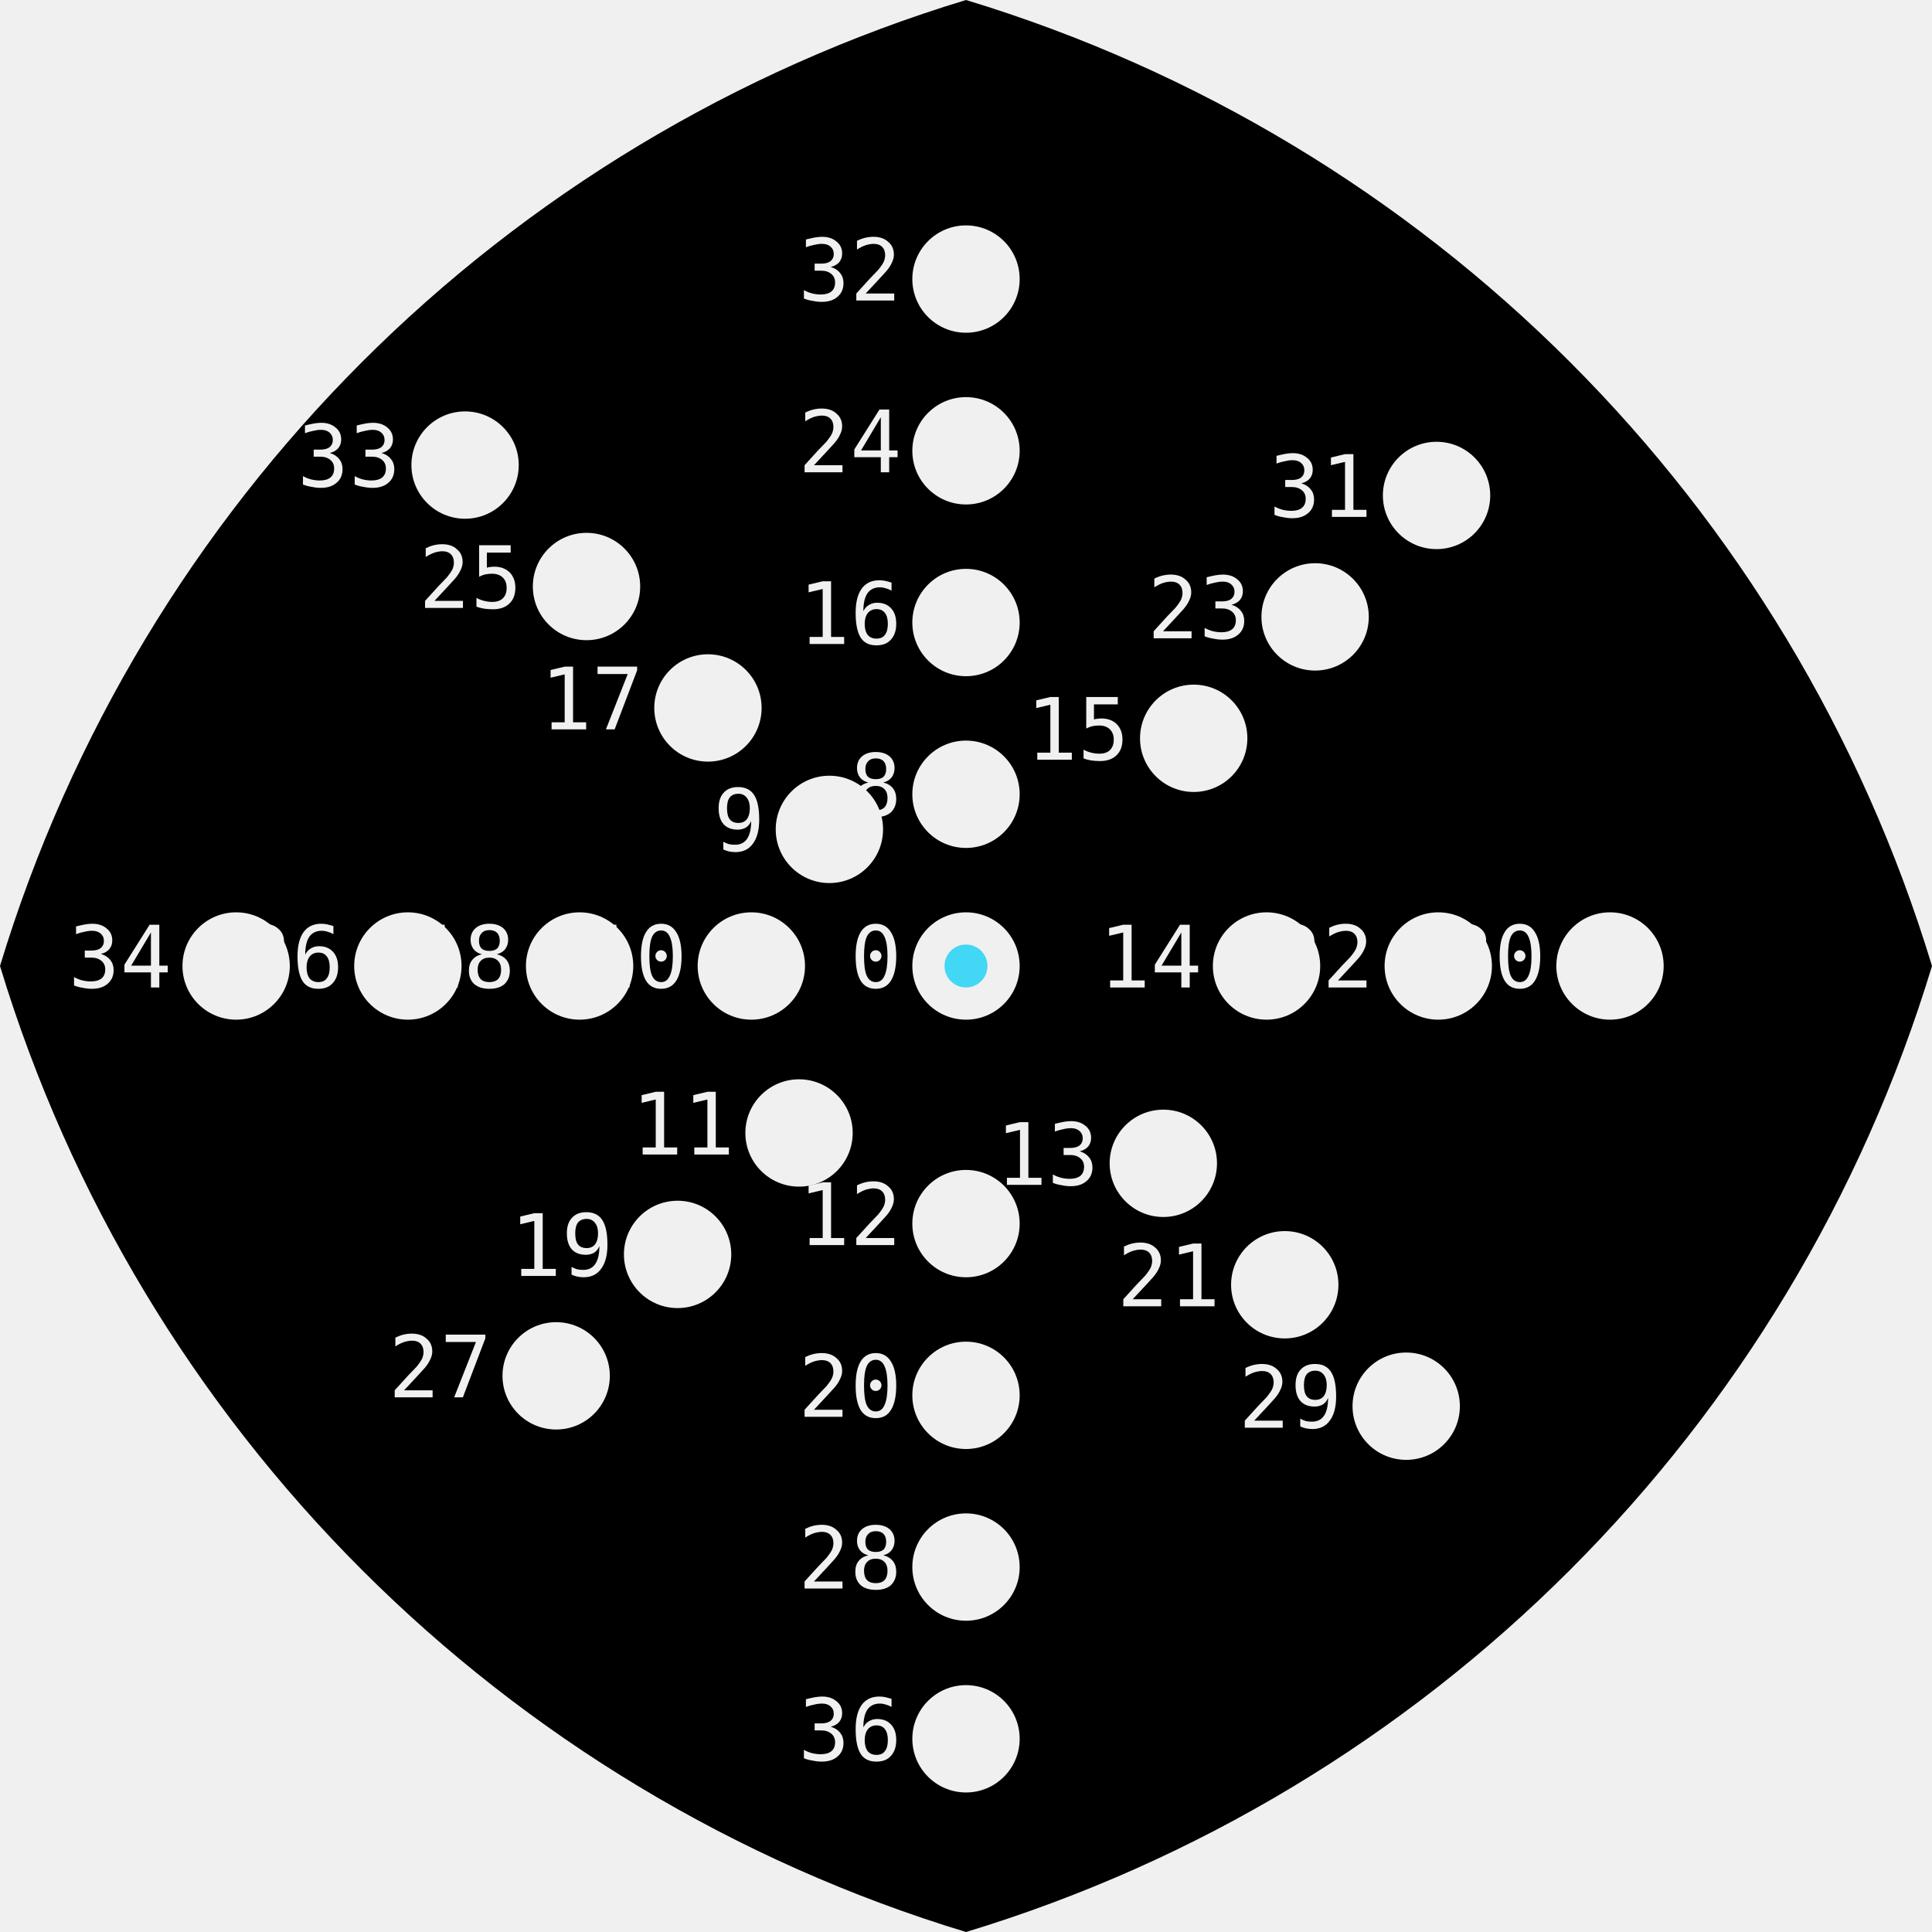
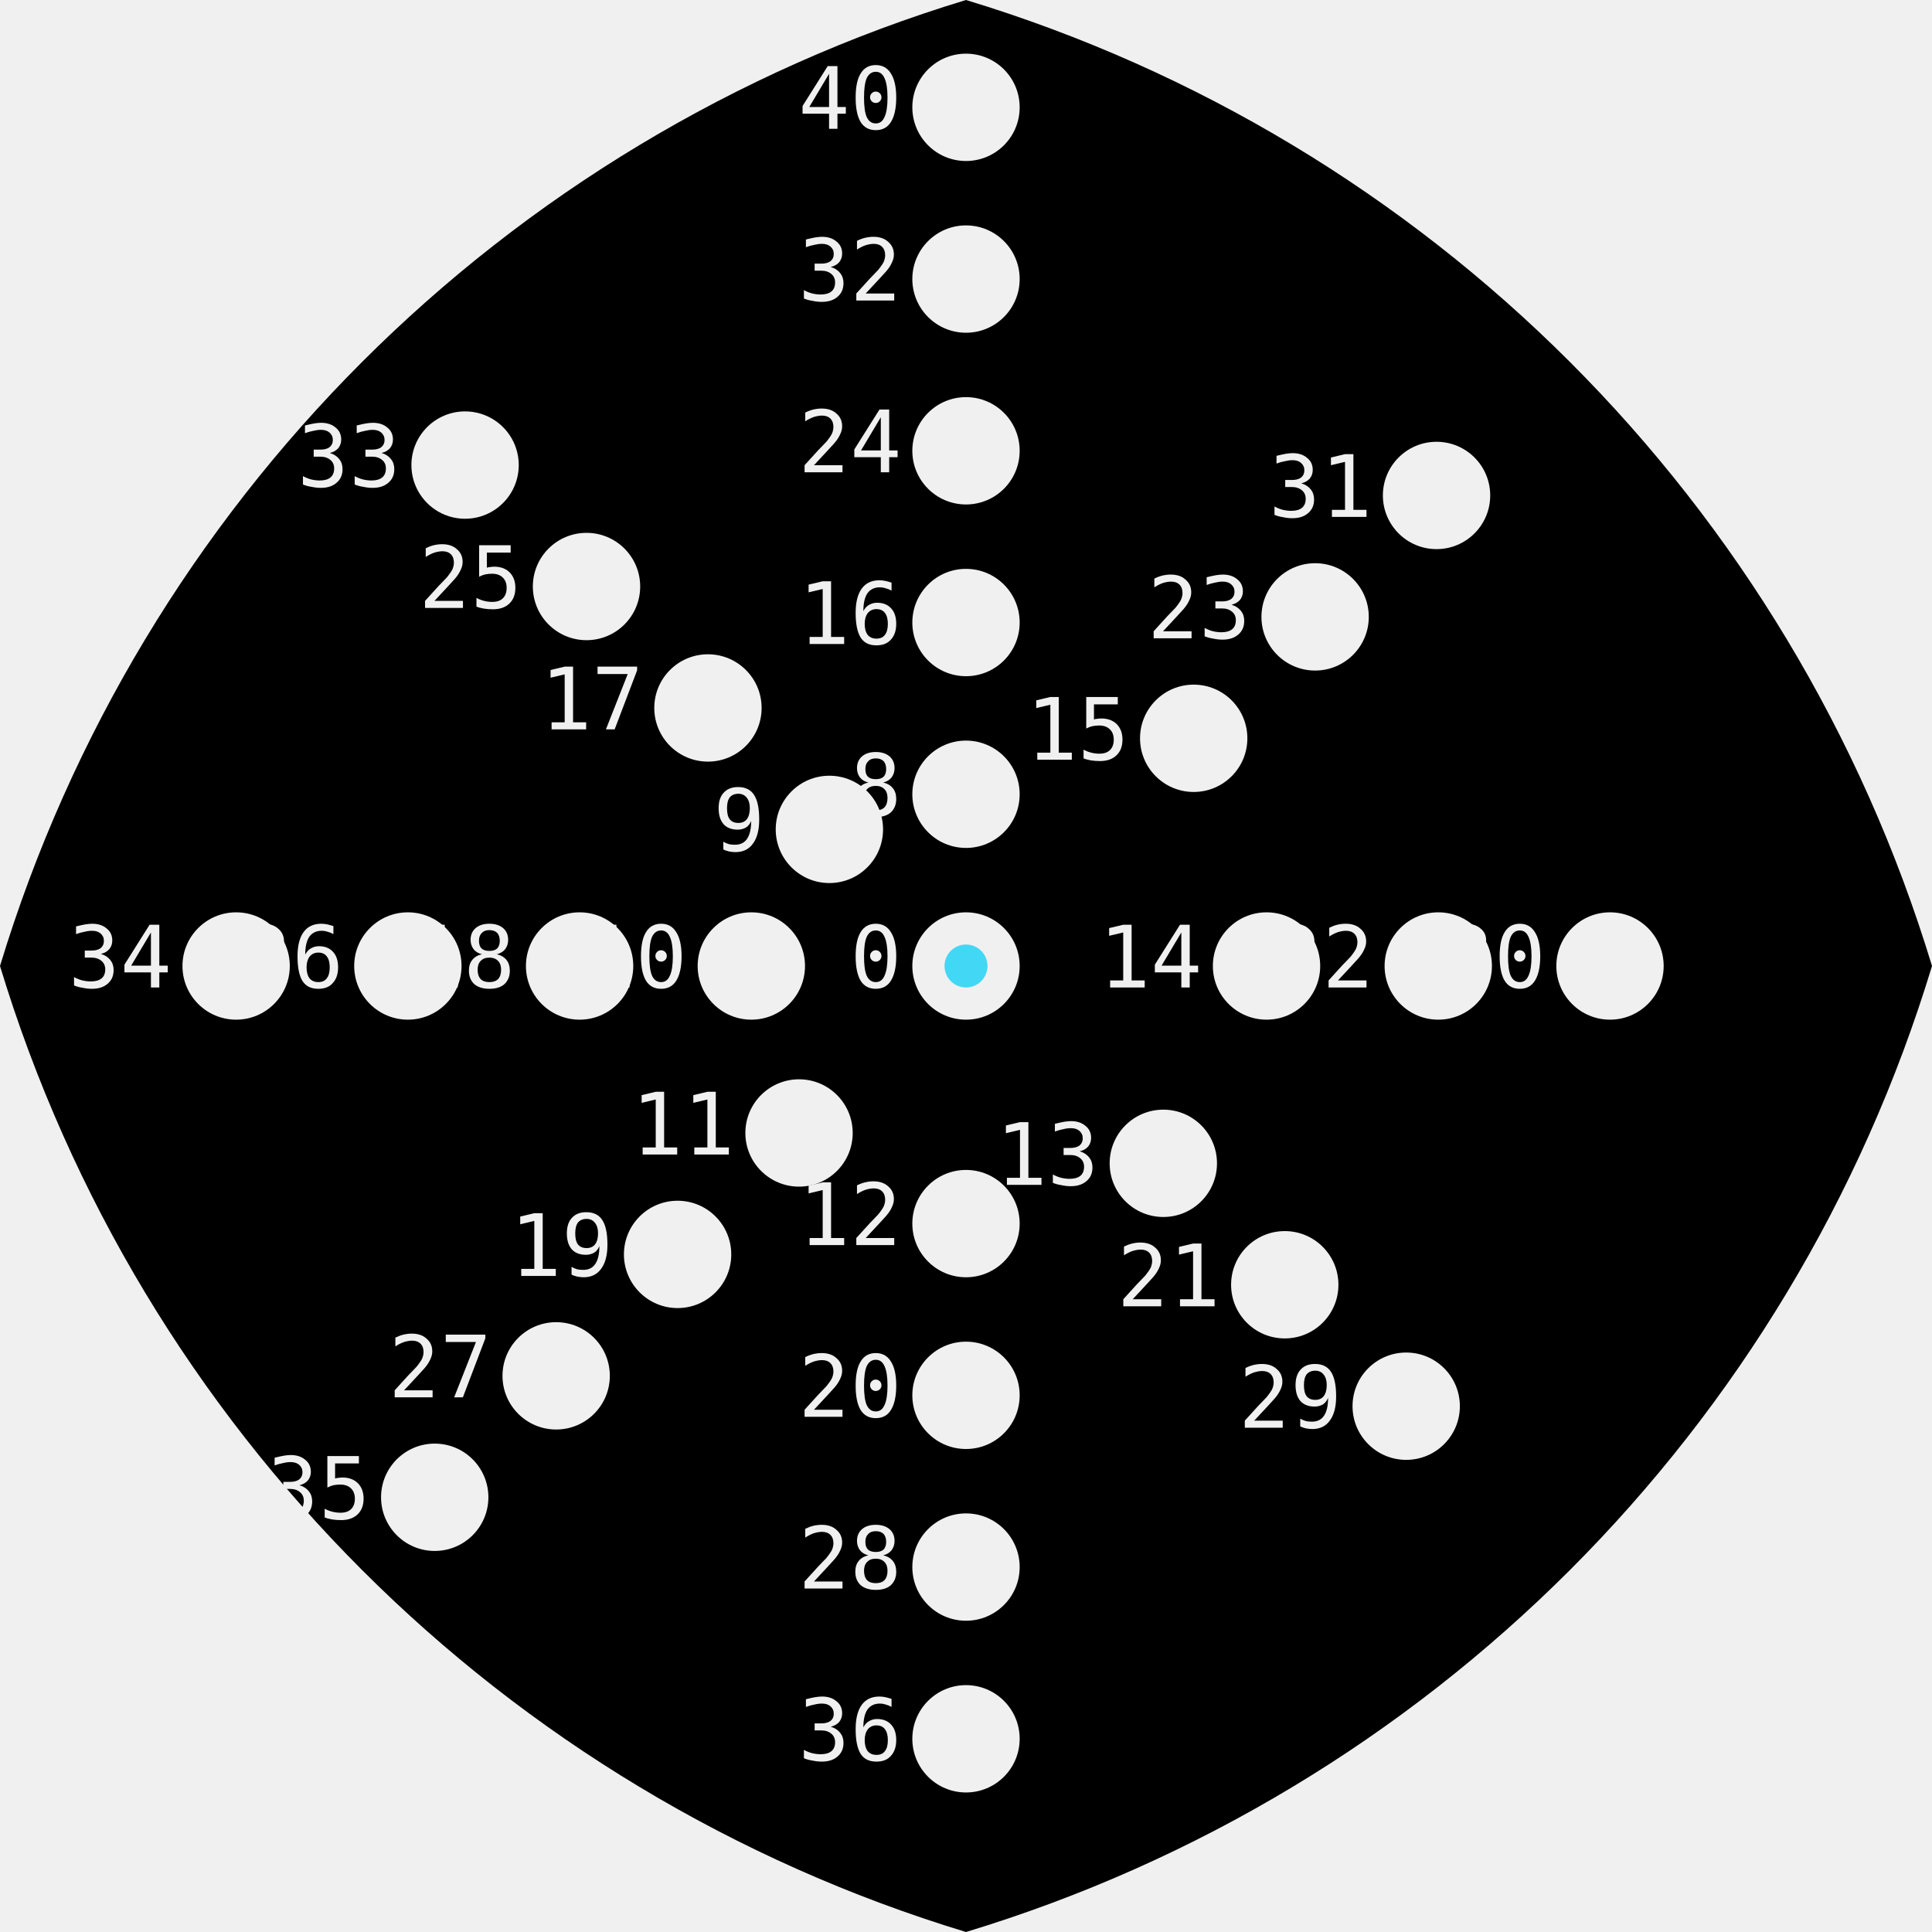
<svg xmlns="http://www.w3.org/2000/svg" xmlns:ns1="http://nathanfriend.io/inspiral">
  <g>
    <style>
      text {
        font-family: monospace;
        font-size: 4px;
      }
    </style>
    <mask id="holes">
      <rect width="100%" height="100%" fill="white" />
      <circle cx="45" cy="45" r="2.5" ns1:hole-name="0" ns1:hole-text-position-angle="0" ns1:hole-text-rotation-angle="0" />
      <text x="42" y="46" text-anchor="end">0</text>
      <circle cx="45" cy="37" r="2.5" ns1:hole-name="8" ns1:hole-text-position-angle="2.3415926535897933" ns1:hole-text-rotation-angle="-0.7" />
      <text x="42" y="38" text-anchor="end">8</text>
      <circle cx="45" cy="29" r="2.5" ns1:hole-name="16" ns1:hole-text-position-angle="2.741592653589793" ns1:hole-text-rotation-angle="0" />
      <text x="42" y="30" text-anchor="end">16</text>
      <circle cx="45" cy="21" r="2.5" ns1:hole-name="24" ns1:hole-text-position-angle="3.141592653589793" ns1:hole-text-rotation-angle="0" />
      <text x="42" y="22" text-anchor="end">24</text>
      <circle cx="45" cy="13" r="2.5" ns1:hole-name="32" ns1:hole-text-position-angle="3.141592653589793" ns1:hole-text-rotation-angle="0" />
      <text x="42" y="14" text-anchor="end">32</text>
+       <circle cx="45" cy="5" r="2.5" ns1:hole-name="40" ns1:hole-text-position-angle="3.141592653589793" ns1:hole-text-rotation-angle="0" />
+       <text x="42" y="6" text-anchor="end">40</text>
      <circle cx="38.636" cy="38.636" r="2.5" ns1:hole-name="9" ns1:hole-text-position-angle="3.1269908169872416" ns1:hole-text-rotation-angle="-1.4853981633974482" />
      <text x="35.636" y="39.636" text-anchor="end">9</text>
      <circle cx="32.979" cy="32.979" r="2.5" ns1:hole-name="17" ns1:hole-text-position-angle="3.5269908169872415" ns1:hole-text-rotation-angle="-0.7853981633974483" />
      <text x="29.979" y="33.979" text-anchor="end">17</text>
      <circle cx="27.322" cy="27.322" r="2.5" ns1:hole-name="25" ns1:hole-text-position-angle="3.9269908169872414" ns1:hole-text-rotation-angle="-0.7853981633974483" />
      <text x="24.322" y="28.322" text-anchor="end">25</text>
      <circle cx="21.665" cy="21.665" r="2.5" ns1:hole-name="33" ns1:hole-text-position-angle="3.9269908169872414" ns1:hole-text-rotation-angle="-0.7853981633974483" />
      <text x="18.665" y="22.665" text-anchor="end">33</text>
      <circle cx="35" cy="45" r="2.5" ns1:hole-name="10" ns1:hole-text-position-angle="4.312388980384689" ns1:hole-text-rotation-angle="-1.5707963267948966" />
      <text x="32" y="46" text-anchor="end">10</text>
      <circle cx="27" cy="45" r="2.5" ns1:hole-name="18" ns1:hole-text-position-angle="4.71238898038469" ns1:hole-text-rotation-angle="-1.5707963267948966" />
      <text x="24" y="46" text-anchor="end">18</text>
      <circle cx="19" cy="45" r="2.5" ns1:hole-name="26" ns1:hole-text-position-angle="4.71238898038469" ns1:hole-text-rotation-angle="-1.5707963267948966" />
      <text x="16" y="46" text-anchor="end">26</text>
      <circle cx="11" cy="45" r="2.5" ns1:hole-name="34" ns1:hole-text-position-angle="4.71238898038469" ns1:hole-text-rotation-angle="-1.5707963267948966" />
      <text x="8" y="46" text-anchor="end">34</text>
      <circle cx="37.222" cy="52.778" r="2.5" ns1:hole-name="11" ns1:hole-text-position-angle="4.997787143782138" ns1:hole-text-rotation-angle="-2.356194490192345" />
      <text x="34.222" y="53.778" text-anchor="end">11</text>
      <circle cx="31.565" cy="58.435" r="2.5" ns1:hole-name="19" ns1:hole-text-position-angle="5.497787143782138" ns1:hole-text-rotation-angle="-2.356194490192345" />
      <text x="28.565" y="59.435" text-anchor="end">19</text>
      <circle cx="25.908" cy="64.092" r="2.5" ns1:hole-name="27" ns1:hole-text-position-angle="5.497787143782138" ns1:hole-text-rotation-angle="-2.356194490192345" />
      <text x="22.908" y="65.092" text-anchor="end">27</text>
+       <circle cx="20.251" cy="69.749" r="2.5" ns1:hole-name="35" ns1:hole-text-position-angle="5.497787143782138" ns1:hole-text-rotation-angle="-2.356194490192345" />
+       <text x="17.251" y="70.749" text-anchor="end">35</text>
      <circle cx="45" cy="57" r="2.5" ns1:hole-name="12" ns1:hole-text-position-angle="6.083185307179586" ns1:hole-text-rotation-angle="-3.141592653589793" />
      <text x="42" y="58" text-anchor="end">12</text>
      <circle cx="45" cy="65" r="2.5" ns1:hole-name="20" ns1:hole-text-position-angle="6.283185307179586" ns1:hole-text-rotation-angle="-3.141592653589793" />
      <text x="42" y="66" text-anchor="end">20</text>
      <circle cx="45" cy="73" r="2.5" ns1:hole-name="28" ns1:hole-text-position-angle="6.283185307179586" ns1:hole-text-rotation-angle="-3.141592653589793" />
      <text x="42" y="74" text-anchor="end">28</text>
      <circle cx="45" cy="81" r="2.5" ns1:hole-name="36" ns1:hole-text-position-angle="6.283185307179586" ns1:hole-text-rotation-angle="-3.141592653589793" />
      <text x="42" y="82" text-anchor="end">36</text>
      <circle cx="54.192" cy="54.192" r="2.5" ns1:hole-name="13" ns1:hole-text-position-angle="6.668583470577034" ns1:hole-text-rotation-angle="-3.9269908169872414" />
      <text x="51.192" y="55.192" text-anchor="end">13</text>
      <circle cx="59.849" cy="59.849" r="2.5" ns1:hole-name="21" ns1:hole-text-position-angle="7.0685834705770345" ns1:hole-text-rotation-angle="-3.9269908169872414" />
      <text x="56.849" y="60.849" text-anchor="end">21</text>
      <circle cx="65.506" cy="65.506" r="2.5" ns1:hole-name="29" ns1:hole-text-position-angle="7.0685834705770345" ns1:hole-text-rotation-angle="-3.9269908169872414" />
      <text x="62.506" y="66.506" text-anchor="end">29</text>
      <circle cx="59" cy="45" r="2.5" ns1:hole-name="14" ns1:hole-text-position-angle="7.653981633974483" ns1:hole-text-rotation-angle="-4.71238898038469" />
      <text x="56" y="46" text-anchor="end">14</text>
      <circle cx="67" cy="45" r="2.5" ns1:hole-name="22" ns1:hole-text-position-angle="7.853981633974483" ns1:hole-text-rotation-angle="-4.71238898038469" />
      <text x="64" y="46" text-anchor="end">22</text>
      <circle cx="75" cy="45" r="2.5" ns1:hole-name="30" ns1:hole-text-position-angle="7.853981633974483" ns1:hole-text-rotation-angle="-4.71238898038469" />
      <text x="72" y="46" text-anchor="end">30</text>
      <circle cx="55.607" cy="34.393" r="2.5" ns1:hole-name="15" ns1:hole-text-position-angle="8.439379797371931" ns1:hole-text-rotation-angle="-5.497787143782138" />
      <text x="52.607" y="35.393" text-anchor="end">15</text>
      <circle cx="61.263" cy="28.737" r="2.5" ns1:hole-name="23" ns1:hole-text-position-angle="8.63937979737193" ns1:hole-text-rotation-angle="-5.497787143782138" />
      <text x="58.263" y="29.737" text-anchor="end">23</text>
      <circle cx="66.92" cy="23.08" r="2.5" ns1:hole-name="31" ns1:hole-text-position-angle="8.63937979737193" ns1:hole-text-rotation-angle="-5.497787143782138" />
      <text x="63.92" y="24.08" text-anchor="end">31</text>
    </mask>
    <path mask="url(#holes)" d="M 90 45              A 67.5 67.5 0 0 0 45 0              A 67.5 67.5 0 0 0 0 45              A 67.5 67.5 0 0 0 45 90              A 67.5 67.5 0 0 0 90 45              Z" />
    <circle id="center-point" cx="45" cy="45" r="1" fill="#42d7f5" />
  </g>
</svg>
